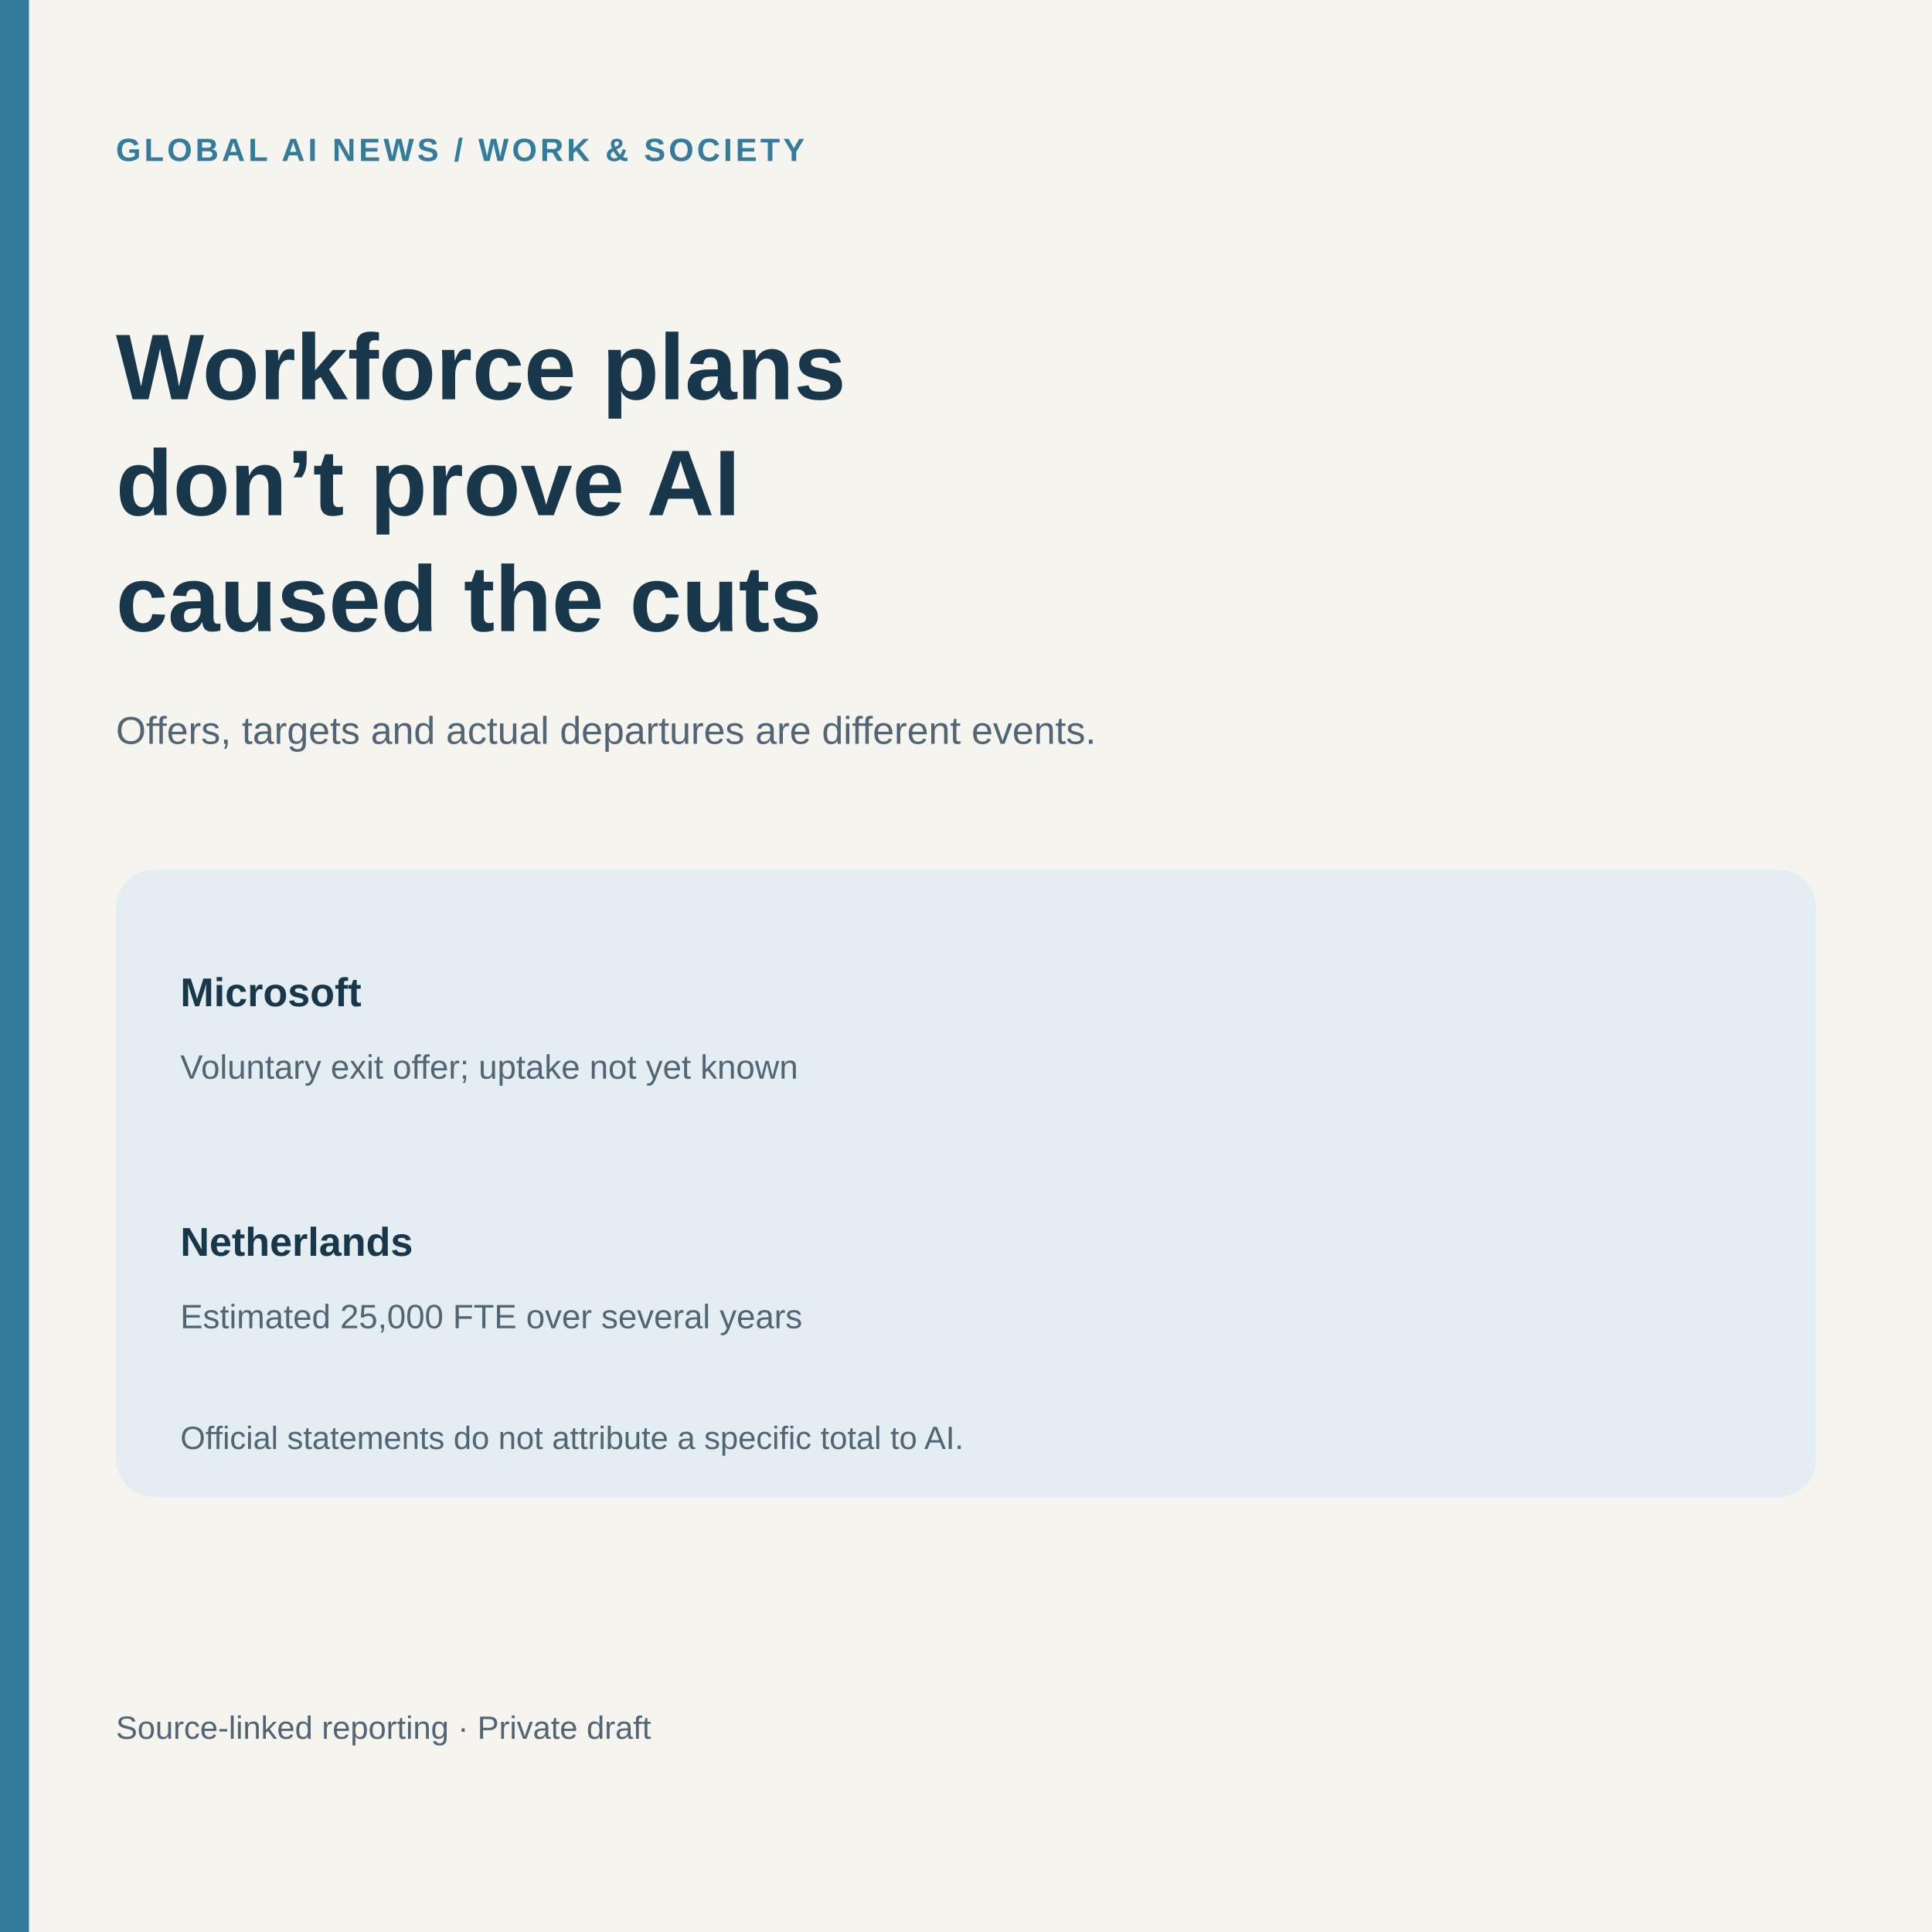
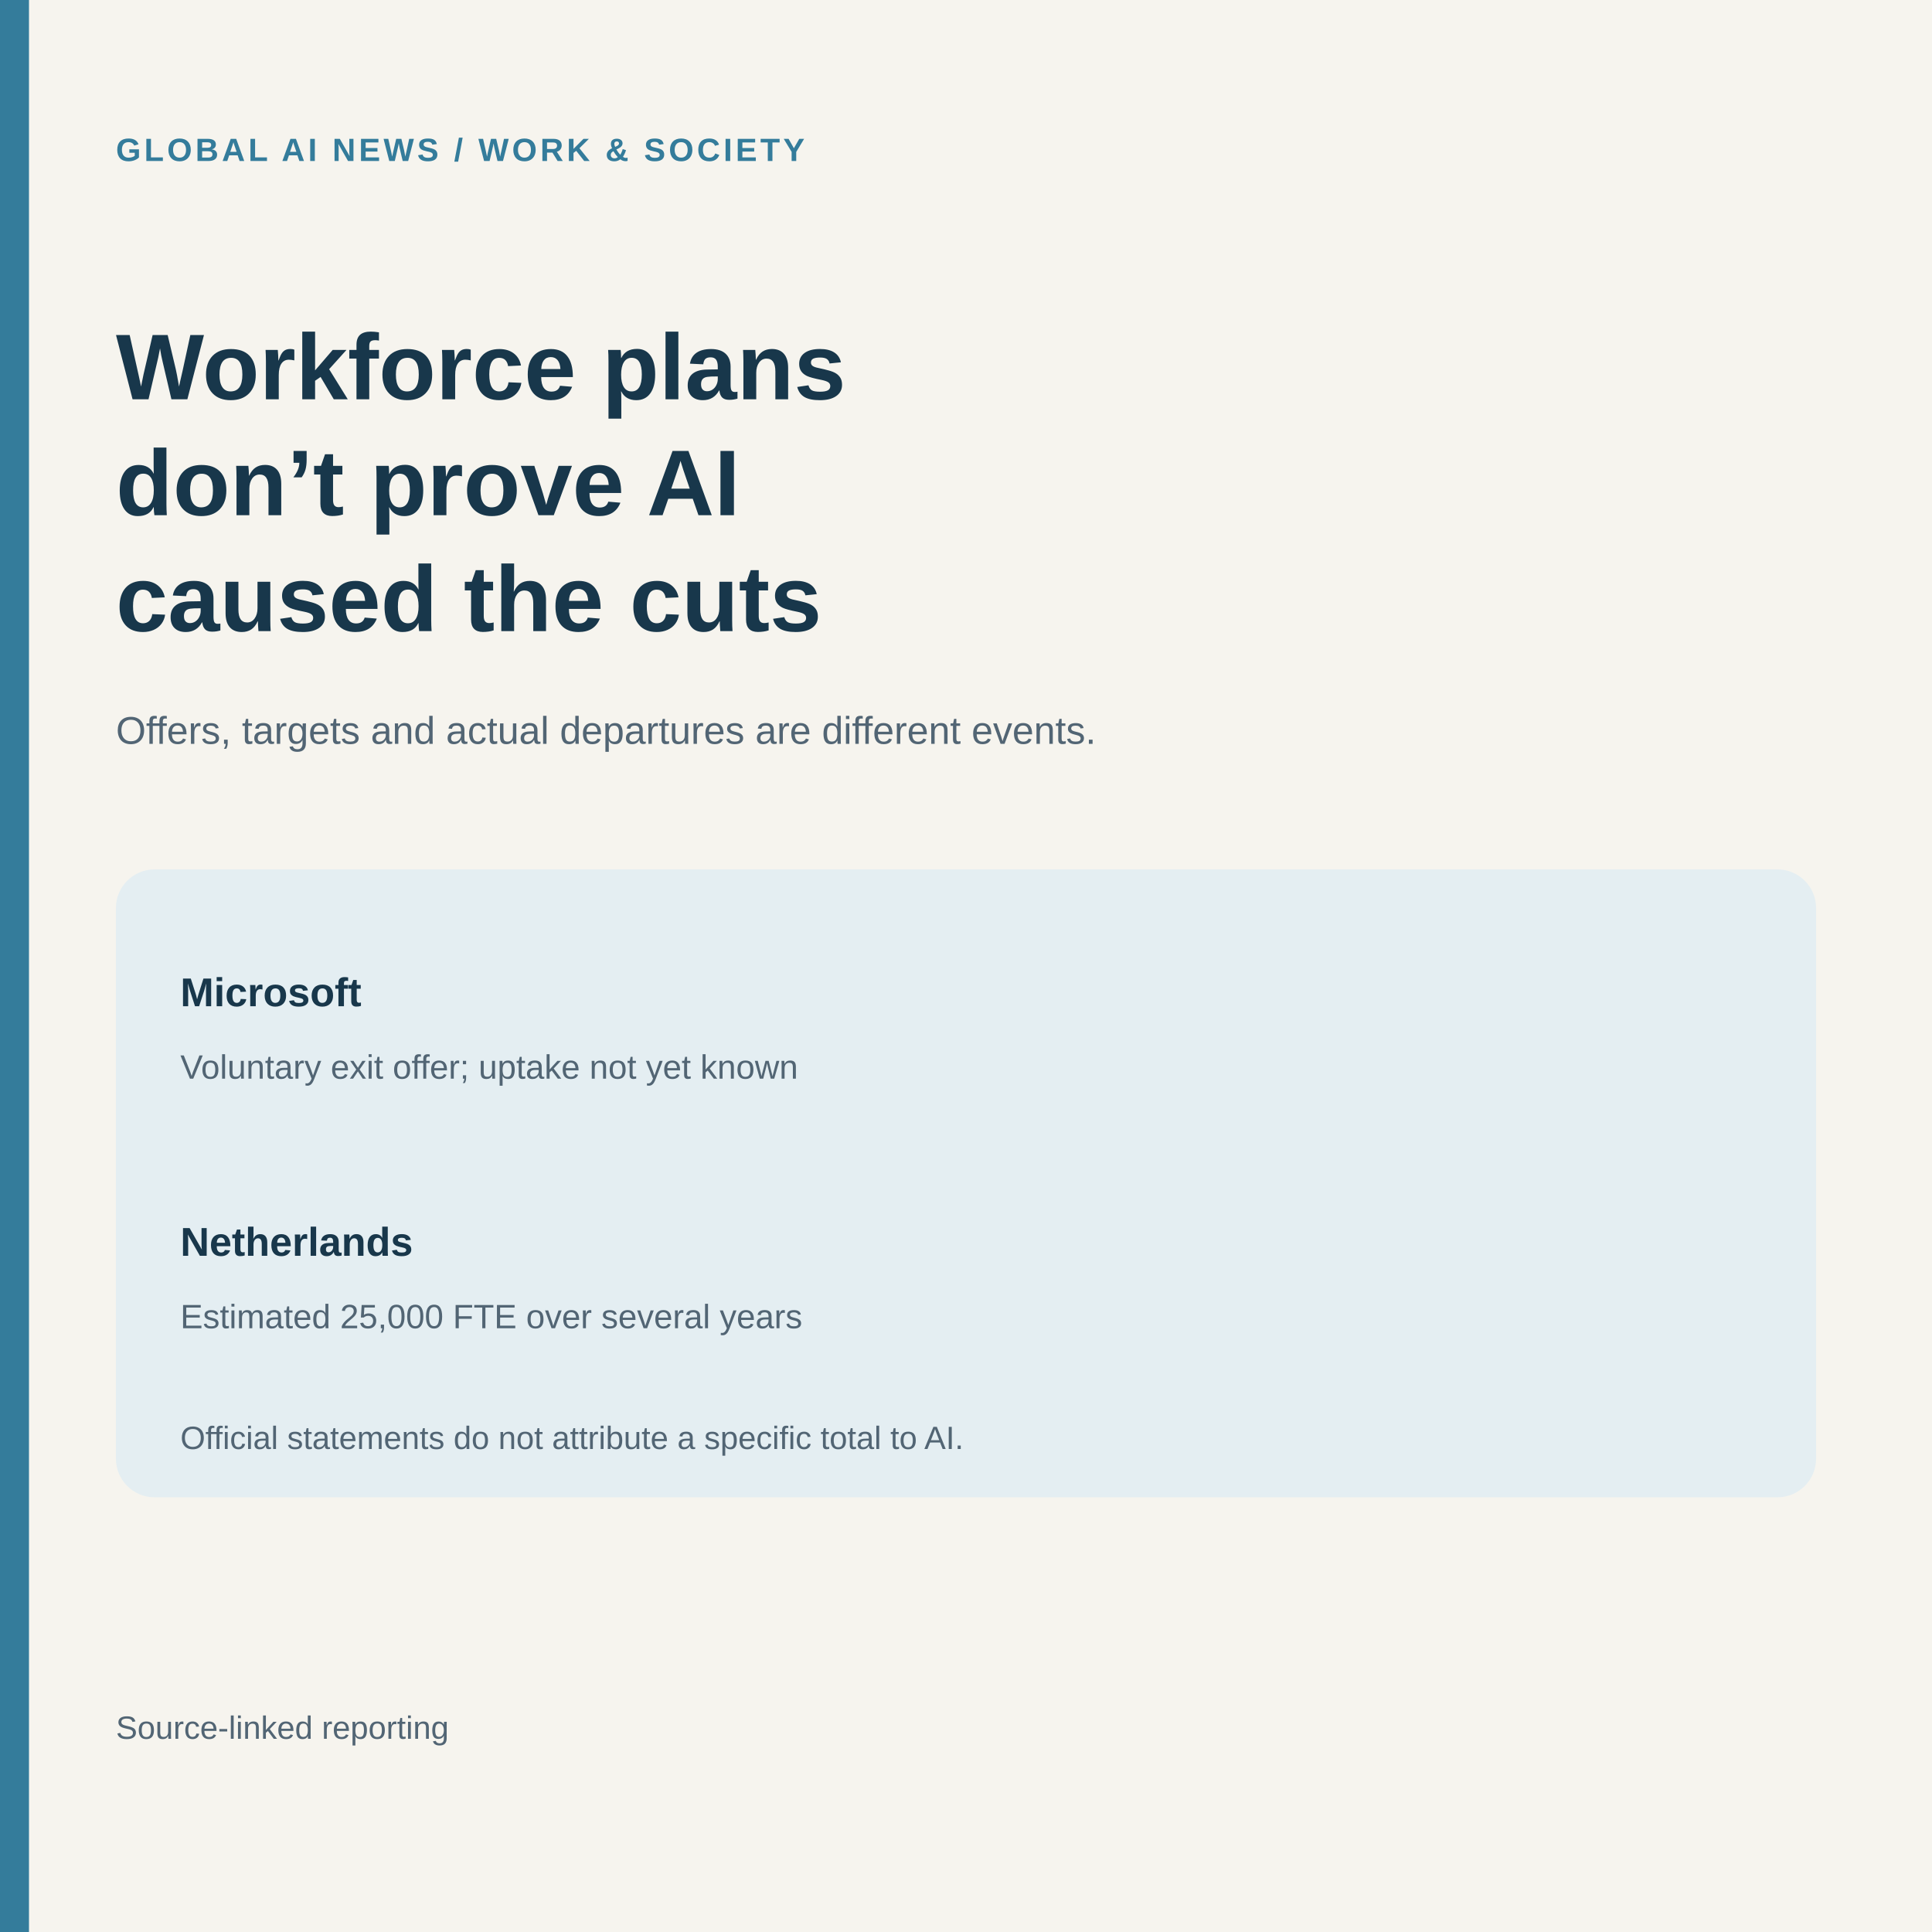
<svg xmlns="http://www.w3.org/2000/svg" width="1200" height="1200" viewBox="0 0 1200 1200" role="img" aria-labelledby="title desc">
  <rect width="1200" height="1200" fill="#f6f4ee" />
  <rect width="18" height="1200" fill="#347c9b" />
  <text x="72" y="100" font-family="Arial,sans-serif" font-size="20" font-weight="700" letter-spacing="2" fill="#347c9b">GLOBAL AI NEWS  /  WORK &amp; SOCIETY</text>
  <text x="72" y="248" font-family="Arial,sans-serif" font-size="58" font-weight="700" fill="#18374b">Workforce plans</text>
  <text x="72" y="320" font-family="Arial,sans-serif" font-size="58" font-weight="700" fill="#18374b">don’t prove AI</text>
  <text x="72" y="392" font-family="Arial,sans-serif" font-size="58" font-weight="700" fill="#18374b">caused the cuts</text>
  <text x="72" y="462" font-family="Arial,sans-serif" font-size="24" fill="#526574">Offers, targets and actual departures are different events.</text>
  <rect x="72" y="540" width="1056" height="390" rx="24" fill="#e4eef2" />
  <text x="112" y="625" font-family="Arial,sans-serif" font-size="25" font-weight="700" fill="#18374b">Microsoft</text>
  <text x="112" y="670" font-family="Arial,sans-serif" font-size="21" fill="#526574">Voluntary exit offer; uptake not yet known</text>
  <text x="112" y="780" font-family="Arial,sans-serif" font-size="25" font-weight="700" fill="#18374b">Netherlands</text>
  <text x="112" y="825" font-family="Arial,sans-serif" font-size="21" fill="#526574">Estimated 25,000 FTE over several years</text>
  <text x="112" y="900" font-family="Arial,sans-serif" font-size="20" fill="#526574">Official statements do not attribute a specific total to AI.</text>
-   <text x="72" y="1080" font-family="Arial,sans-serif" font-size="20" fill="#526574">Source-linked reporting · Private draft</text>
+   <text x="72" y="1080" font-family="Arial,sans-serif" font-size="20" fill="#526574">Source-linked reporting</text>
</svg>
